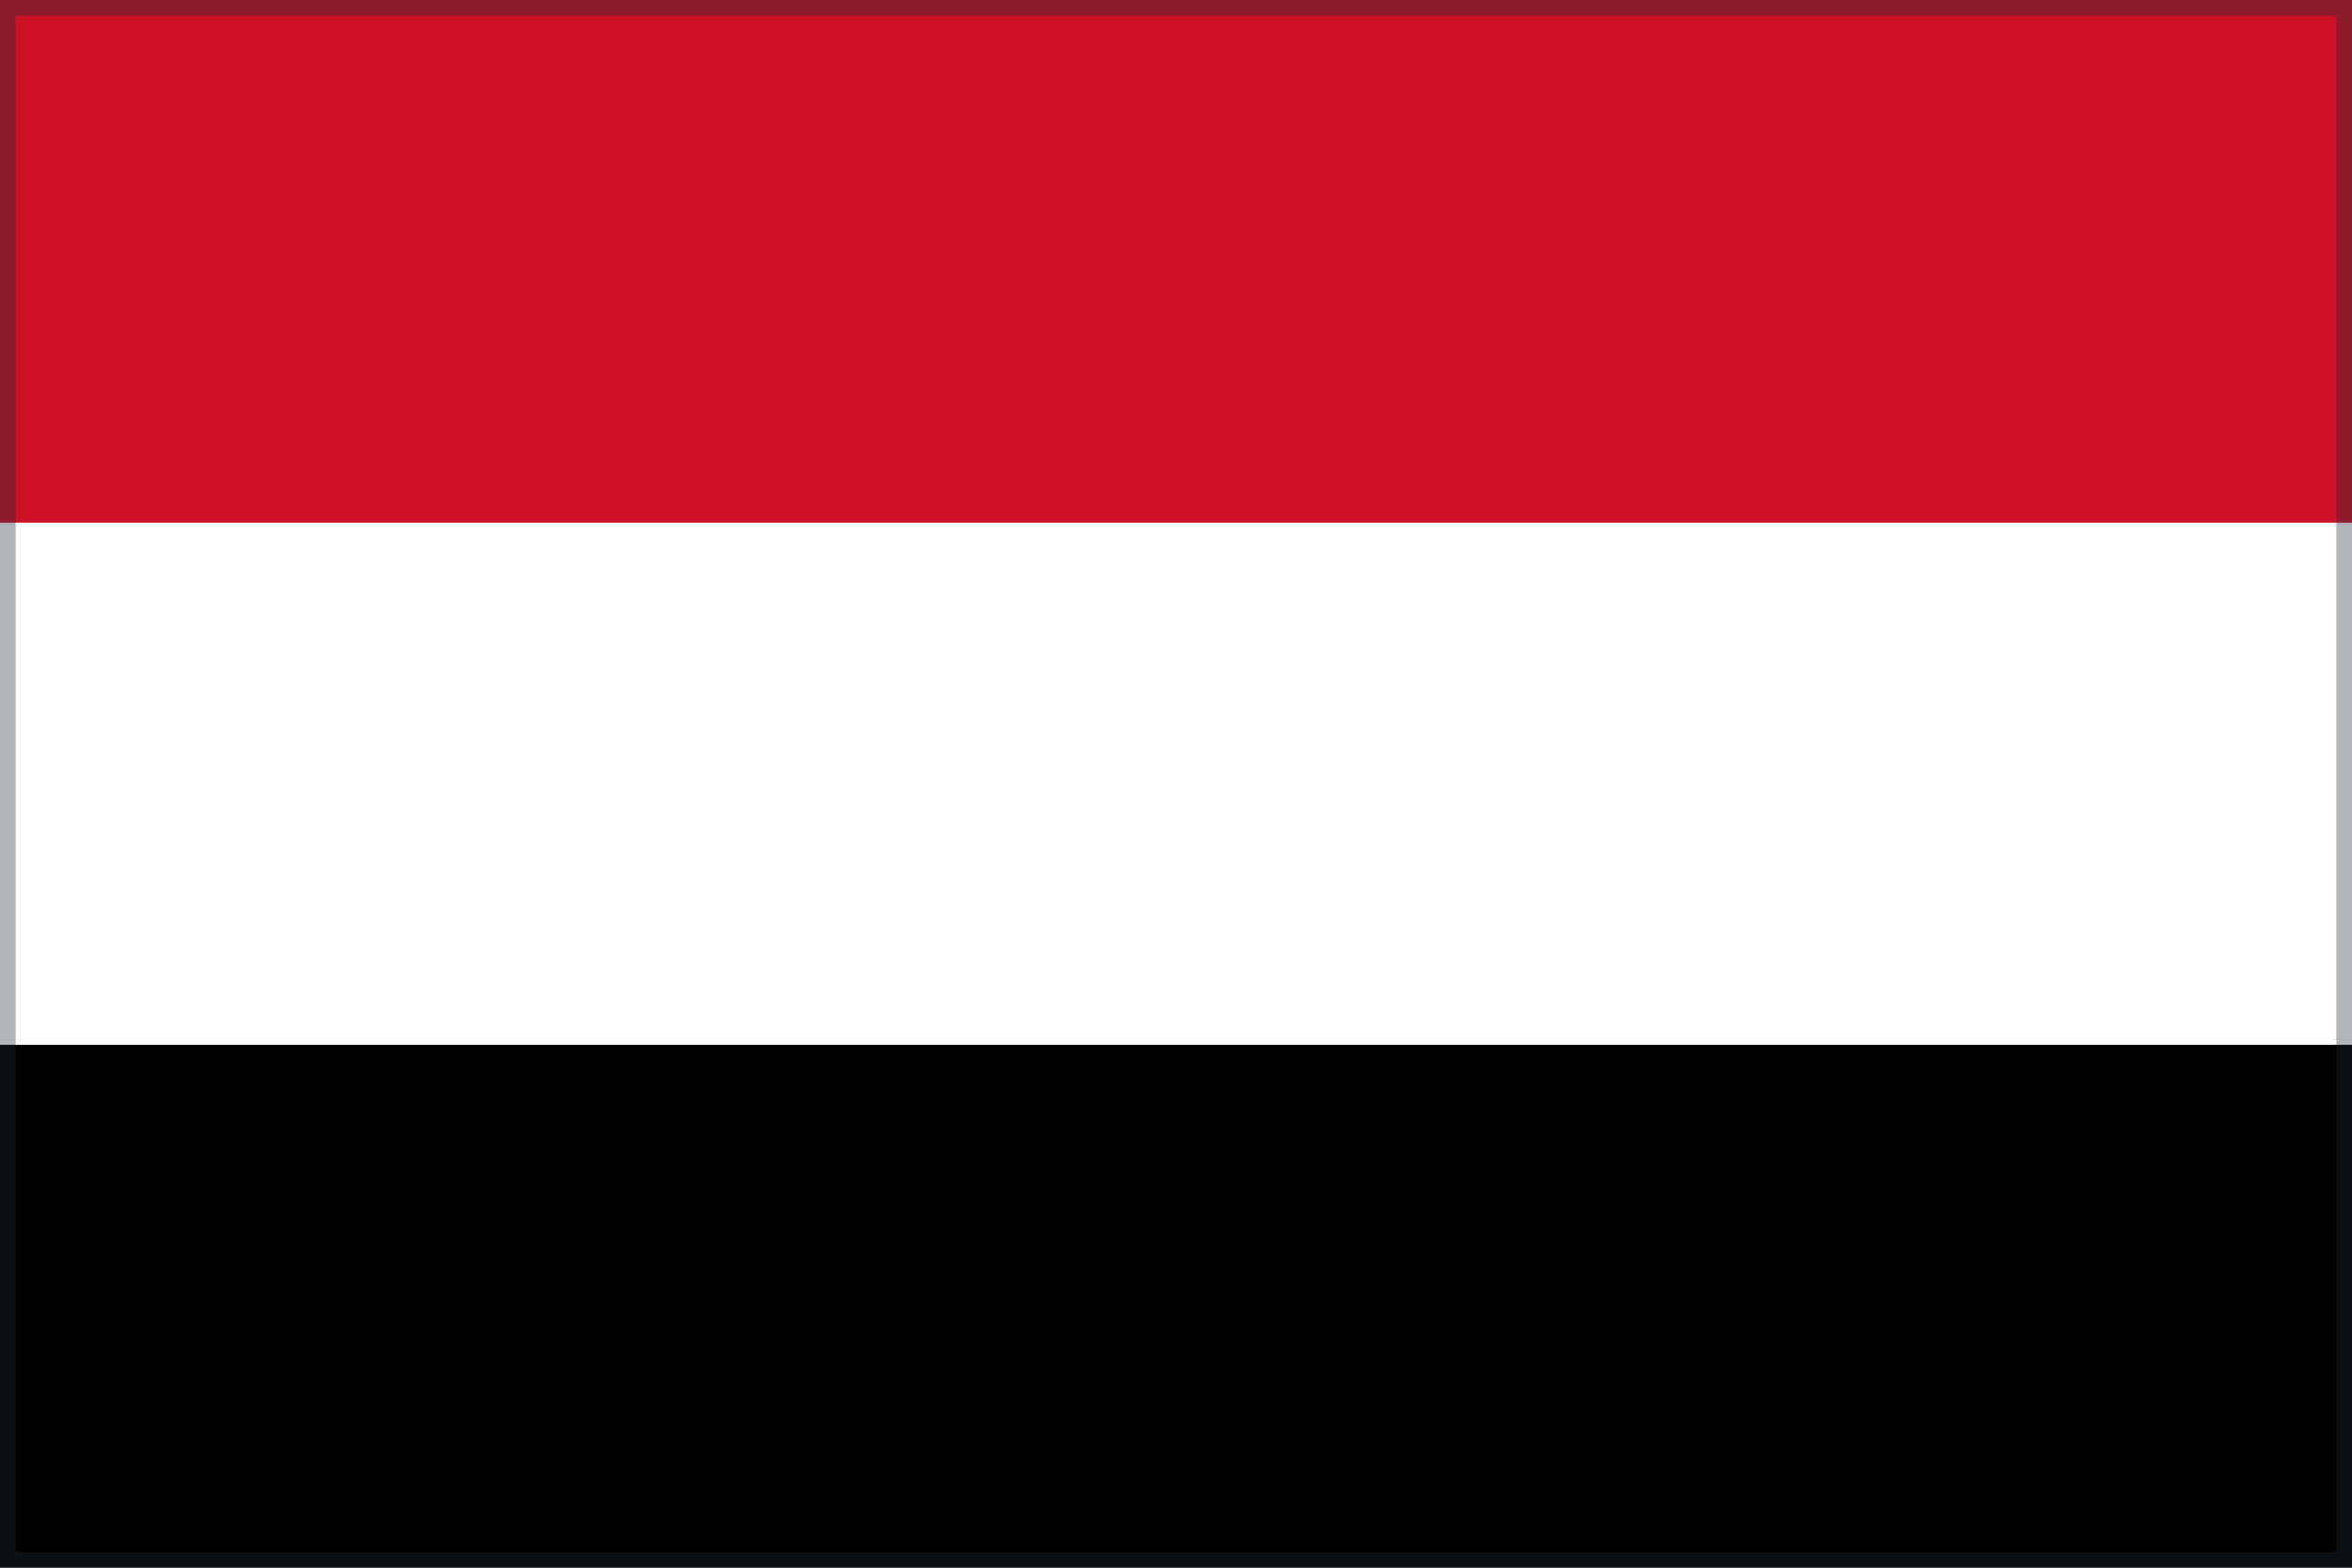
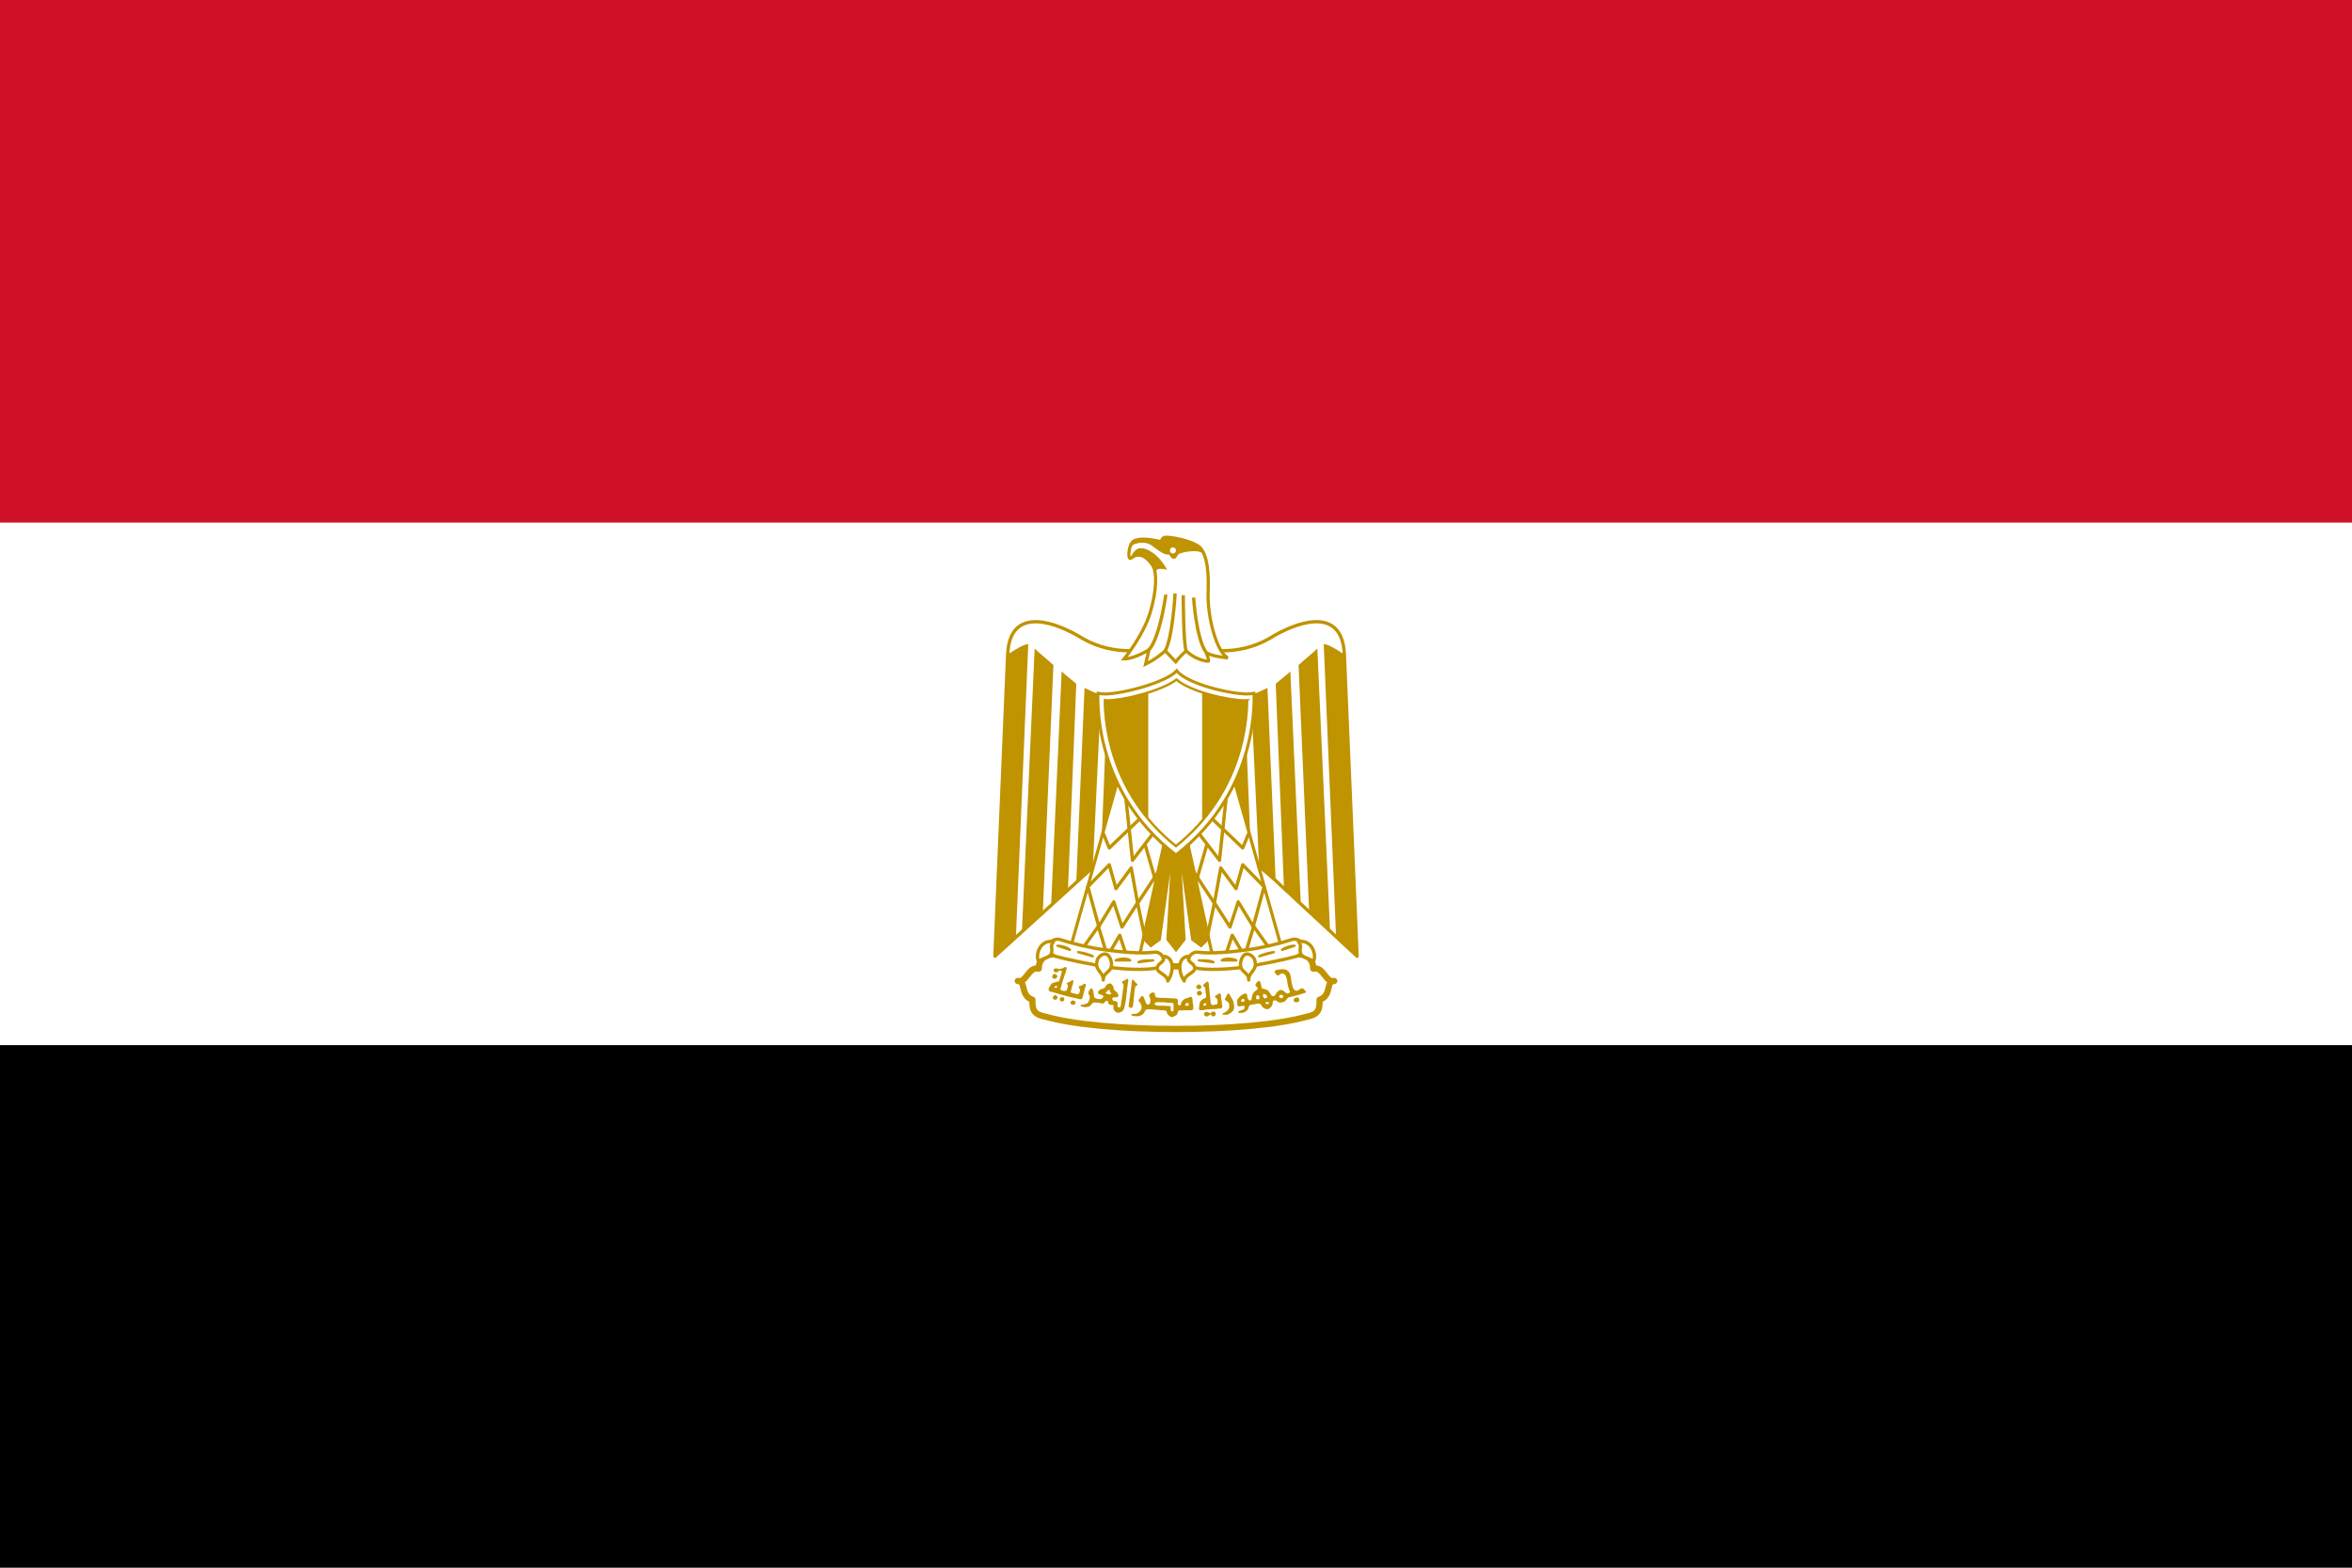
- <svg xmlns="http://www.w3.org/2000/svg" viewBox="0 0 300 200" width="300" height="200" preserveAspectRatio="xMidYMid meet">
-   <rect x="0" y="0.0" width="300" height="66.7" fill="#CE1126" />
-   <rect x="0" y="66.7" width="300" height="66.7" fill="#FFFFFF" />
-   <rect x="0" y="133.3" width="300" height="66.7" fill="#000000" />
-   <rect x="1" y="1" width="298" height="198" fill="none" stroke="rgba(30,45,60,0.35)" stroke-width="2" />
+ <svg xmlns="http://www.w3.org/2000/svg" xmlns:xlink="http://www.w3.org/1999/xlink" viewBox="0 0 900 600">
+   <rect width="900" height="600" fill="#000" />
+   <rect width="900" height="400" fill="#fff" />
+   <rect width="900" height="200" fill="#ce1126" />
+   <g fill="#fff" stroke="#c09300">
+     <path stroke-width="1.27" stroke-linejoin="round" d="m450.81,302.4,68.488,63.579-4.876-115.47c-0.716-17.5-15.924-13.485-26.971-7.172-11.191,7.172-23.958,7.172-37.446,2.437-13.485,4.735-26.253,4.735-37.444-2.437-11.046-6.312-26.252-10.328-26.97,7.172l-4.879,115.47,70.098-63.579z" />
+     <g id="w" fill="#c09300" stroke="none">
+       <path d="m393.47,246.49-4.734,112.32-8.035,7.168,4.878-115.47c2.295-1.578,6.313-4.017,7.891-4.017z" />
+       <path d="m403.09,254.53-4.017,93.955-8.032,8.22,4.877-108.49c1.579,1.577,6.314,5.45,7.172,6.31z" />
+       <path d="m411.84,261.7-3.155,78.362-6.456,6.309,4.018-89.405c1.575,1.578,4.731,3.873,5.592,4.733z" />
+       <path d="m421.31,265.72-3.156,66.787-6.313,5.119,3.156-74.344c1.579,0.716,4.735,2.438,6.313,2.438z" />
+       <path d="m430.06,265.72-2.297,55.657-6.454,6.313,2.439-61.252c1.576-0.001,5.594-0.001,6.313-0.718z" />
+     </g>
+     <use xlink:href="#w" transform="matrix(-1,0,0,1,900,0)" />
+     <path fill="#c09300" stroke-width="1.074" d="m453.16,315.06,9.613,43.755-3.158,3.155-3.299-2.439-5.452-39.018,2.296,39.018-3.157,4.016-3.156-4.016,2.296-39.018-5.451,39.018-3.302,2.439-3.155-3.155,9.611-43.755h6.314z" />
+     <g id="b" fill="none" stroke-width="1.27" stroke-linejoin="round">
+       <path fill="#fff" stroke-width="1.189" d="m428.48,295.84-19.08,67.705,26.255,4.018,11.188-50.924-18.363-20.799z" />
+       <path d="m422.17,318.94,2.296,5.593,12.405-11.848" />
+       <path d="m430.76,304.92,2.596,24.346,7.891-10.328" />
+       <path d="m438.09,322.95,4.31,14.875" />
+       <path d="m444.09,332.36-8.718,13.241m2.719,13.216-2.79-13.198-2.436-13.423-5.841,7.909-2.561-9.119-8.175,8.385,4.157,15.251,5.737-9.435,3.156,9.612,5.89-9.162" />
+       <path d="m414.99,361.97,5.3-7.444,3.453,11.457,4.734-8.032,3.158,9.614" />
+     </g>
+     <use xlink:href="#b" transform="matrix(-1,0,0,1,900,0)" />
+     <g stroke-width="1.27" stroke-linejoin="round" stroke-linecap="round">
+       <path stroke-width="2.378" stroke-linejoin="round" d="m450,393.81c19.943,0,39.024-1.578,50.213-4.734,4.735-0.859,4.735-3.298,4.735-6.455,4.735-1.578,2.295-7.17,5.594-7.17-3.299,0.862-4.016-5.594-8.033-4.732,0-5.596-5.596-6.313-10.33-4.738-9.47,3.158-26.255,3.875-42.18,3.875-15.924-0.718-32.567-0.718-42.179-3.875-4.734-1.575-10.327-0.859-10.327,4.738-4.018-0.862-4.735,5.594-8.034,4.732,3.299,0,0.86,5.593,5.594,7.17,0,3.158,0,5.596,4.878,6.455,11.045,3.156,30.128,4.734,50.068,4.734z" />
+       <path d="m422.89,363.54c6.454,0.861,13.628,1.578,19.225,0.861,3.153,0,5.449,5.45-0.863,6.313-5.593,0.715-14.345,0-19.08-0.862-4.017-0.718-12.768-2.295-18.364-3.875-5.595-2.436-1.576-7.168,1.577-6.452,4.879,1.577,11.192,3.156,17.505,4.016z" />
+       <path d="m477.12,363.54c-6.457,0.861-13.628,1.578-19.081,0.861-3.301,0-5.596,5.45,0.717,6.313,5.596,0.715,14.347,0,19.078-0.862,4.019-0.718,12.769-2.295,18.364-3.875,5.597-2.436,1.58-7.168-1.577-6.452-4.878,1.577-11.19,3.156-17.501,4.016z" />
+       <path d="m403.09,360.39c-4.877-0.861-7.172,4.732-5.593,7.887,0.716-1.578,4.016-1.578,4.735-3.155,0.858-2.437-0.718-2.437,0.858-4.732z" />
+       <path d="m422.17,375.06c0-3.153,3.155-2.765,3.155-5.921,0-1.577-0.859-4.017-2.437-4.017-1.579,0-3.158,1.578-3.158,3.155-0.718,3.157,2.44,3.631,2.44,6.783z" />
+       <path d="m444.88,365.98c4.731,0,4.262,6.314,1.966,9.47,0-2.295-4.016-3.156-4.016-4.732,0-2.442,3.626-2.442,2.051-4.738z" />
+       <path d="m496.91,360.39c4.878-0.861,7.174,4.732,5.595,7.887-0.718-1.578-4.017-1.578-4.734-3.155-0.861-2.437,0.718-2.437-0.861-4.732z" />
+       <path d="m477.83,375.06c0-3.153-3.153-2.765-3.153-5.921,0-1.577,0.86-4.017,2.438-4.017,1.577,0,3.156,1.578,3.156,3.155,0.718,3.157-2.441,3.631-2.441,6.783z" />
+       <path d="m455.12,365.98c-4.732,0-4.263,6.314-1.967,9.47,0-2.295,4.016-3.156,4.016-4.732,0.001-2.442-3.626-2.442-2.048-4.738z" />
+       <g stroke-width="0.891">
+         <path d="m404.67,361.97c1.58,0,4.018,0.718,4.735,1.577l-4.74-1.58z" />
+         <path d="m412.55,364.41c0.862,0,4.018,0.716,5.596,1.575l-5.6-1.58z" />
+         <path d="m441.25,367.56c-1.578,0-4.734,0-5.593,0.715l5.59-0.72z" />
+         <path d="m432.5,367.56c-0.859-0.862-4.016-0.862-5.593,0h5.59z" />
+         <path d="m495.34,361.97c-1.578,0-3.875,0.718-4.735,1.577l4.735-1.577z" />
+         <path d="m487.45,364.41c-0.86,0-4.017,0.716-5.595,1.575l5.6-1.58z" />
+         <path d="m458.75,367.56c1.579,0,4.735,0,5.595,0.715l-5.6-0.72z" />
+         <path d="m467.5,367.56c0.86-0.862,4.018-0.862,5.595,0h-5.6z" />
+       </g>
+       <g fill="#c09300" stroke="none">
+         <path d="m403.34,374.58c-0.534-0.102-0.815-0.525-0.68-1.025,0.164-0.609,0.652-0.957,1.113-0.794,0.293,0.104,0.83,0.645,0.832,0.839,0.003,0.223-0.281,0.753-0.403,0.754-0.053,0.001-0.134,0.046-0.181,0.102-0.1,0.118-0.413,0.175-0.68,0.124z" />
+         <path d="m458.27,378.5c-0.199-0.074-0.515-0.518-0.515-0.724,0.002-0.387,0.574-1.018,0.929-1.021,0.175-0.001,0.655,0.248,0.834,0.435,0.325,0.338,0.254,0.893-0.154,1.208-0.201,0.155-0.8,0.211-1.094,0.103z" />
+         <path d="m458.63,380.98c-0.42-0.142-0.574-0.348-0.608-0.814-0.035-0.485,0.012-0.561,0.525-0.841l0.366-0.199,0.346,0.154c0.48,0.214,0.693,0.445,0.71,0.767,0.018,0.348-0.24,0.703-0.64,0.883-0.352,0.158-0.373,0.159-0.699,0.049z" />
+         <path d="m407.75,370.09c-0.346-0.011-0.821,0.307-1.094,0.469-0.649,0.152-1.405,0.551-2.031,0.125-0.617-0.191-1.438-0.04-1.531,0.719,0.158,0.652,1.071,1.024,1.625,0.594,0.411-0.538,1.531-0.853,1.656,0.062-0.457,0.692-0.405,1.609-0.781,2.344-0.061,0.458-0.252,0.892-0.5,1.281-0.462,0.046-0.954-0.008-1.344,0.281-0.626,0.034-1.265,0.345-1.625,0.875-0.403,0.578-0.789,1.165-0.906,1.875,0.107,0.725,0.938,0.933,1.562,0.969,0.667,0.184,1.334,0.424,2,0.625,1.085,0.243,2.102,0.635,3.188,0.875,1.584,0.478,3.248,0.697,4.844,1.125,0.167,0.056,0.324,0.104,0.5,0.125,0.662,0.138,1.008-0.583,1.062-1.125,0.329-1.16,0.579-2.339,0.906-3.5,0.225-0.466,0.496-1.517-0.406-1.281-0.515,0.309-0.952,0.773-1.594,0.812-0.874,0.051-0.375,0.945-0.031,1.312,0.076,0.587-0.11,1.289-0.5,1.75-0.52,0.33-1.172-0.056-1.719-0.188-0.575,0.01-1.723-0.283-1.188-1.062,0.19-0.577,0.207-1.208,0.438-1.781,0.294-0.615,0.336-1.285,0.469-1.938-0.361-0.777-0.979,0.256-1.469,0.344-0.338,0.235-1.605,0.334-0.938,0.938,0.575,0.437,0.134,1.197,0.031,1.75-0.037,0.77-0.838,0.954-1.469,0.781-0.628-0.03-1.501-0.497-0.969-1.188,0.121-0.575,0.322-1.14,0.438-1.719,0.237-0.698,0.437-1.363,0.688-2.062,0.109-0.62,0.331-1.208,0.625-1.75,0.017-0.685,0.478-1.275,0.469-1.969-0.047-0.339-0.199-0.462-0.406-0.469zm-3.594,7.25c0.082-0.014,0.14-0.002,0.219,0.031,0.25,0.106,0.257,0.309,0,0.531-0.112,0.097-0.24,0.191-0.281,0.188-0.468-0.04-0.606-0.11-0.625-0.281-0.017-0.151,0.031-0.195,0.344-0.344,0.156-0.074,0.262-0.111,0.344-0.125z" />
+         <path d="m403.12,382.36c-0.496-0.466-0.416-0.806,0.317-1.353,0.314-0.234,0.504-0.207,0.863,0.12,0.552,0.504,0.574,0.823,0.087,1.255-0.241,0.213-0.346,0.257-0.627,0.26-0.293,0.003-0.377-0.033-0.64-0.282z" />
+         <path d="m406.17,383.28c-0.485-0.12-0.764-0.608-0.623-1.088,0.129-0.435,0.203-0.477,0.84-0.484,0.715-0.007,0.854,0.112,0.86,0.742,0.004,0.354-0.024,0.437-0.2,0.6-0.207,0.193-0.605,0.296-0.878,0.229z" />
+         <path d="m495.28,383.36c-0.227-0.189-0.273-0.274-0.275-0.515-0.003-0.411,0.233-0.712,0.746-0.944,0.682-0.309,0.96-0.266,1.217,0.186,0.342,0.601,0.325,0.847-0.084,1.252-0.226,0.224-0.268,0.237-0.785,0.242-0.508,0.003-0.566-0.011-0.819-0.221z" />
+         <path d="m410.22,384.51c-0.364-0.097-0.552-0.37-0.557-0.807-0.004-0.334,0.02-0.387,0.254-0.57,0.151-0.118,0.39-0.22,0.579-0.245,0.267-0.036,0.364-0.013,0.579,0.138,0.551,0.387,0.667,0.77,0.349,1.141-0.34,0.396-0.661,0.488-1.203,0.343z" />
+         <path d="m432.14,385.49c-0.081-0.101-0.259-0.16-0.278-0.287,0.032-0.555,0.059-1.117,0.235-1.648,0.096-0.523,0.012-1.069,0.194-1.579,0.187-0.927,0.187-1.883,0.402-2.804,0.01-0.474,0.055-0.949,0.192-1.405,0.158-0.722,0.014-1.476,0.226-2.189-0.023-0.268,0.286-0.983,0.557-0.559,0.393,0.576,0.911,1.045,1.421,1.515,0.438,0.253,0.036,0.624-0.267,0.75-0.415,0.164-0.516,0.621-0.487,1.022-0.058,0.415-0.225,0.807-0.242,1.23-0.088,0.622-0.071,1.255-0.152,1.877-0.182,0.609-0.112,1.26-0.173,1.887,0.008,0.399-0.181,0.761-0.155,1.16-0.048,0.406-0.067,0.894-0.407,1.172-0.329,0.166-0.804,0.137-1.068-0.142z" />
+         <path d="m461.84,375.69c-0.482,0.365-0.914,0.795-1.344,1.219-0.593,0.449,0.487,0.71,0.625,1.094,0.157,0.586,0.148,1.211,0.188,1.812,0.179,0.551,0.258,1.138,0.219,1.719-0.052,0.622-0.863,0.491-1.219,0.844-0.492,0.207-0.688,0.69-1.062,1.031-0.246,0.483-0.312,1.076-0.344,1.625,0.035,0.448-0.302,0.949,0,1.344,0.039,0.056,0.085,0.132,0.125,0.188,0.101,0.145,0.343,0.029,0.5,0.062,0.504-0.028,1.028,0.047,1.5-0.156,1.21-0.209,2.431-0.226,3.656-0.281,0.749,0.024,1.47-0.237,2.219-0.219,0.587,0.13,0.851-0.506,0.844-0.969-0.332-0.654-0.045-1.429-0.312-2.094-0.235-0.672-0.142-1.428-0.25-2.125-0.015-0.548-0.711-0.752-1.062-0.344-0.341,0.345-0.893,0.414-1.156,0.844-0.297,0.602,0.627,0.603,0.781,1.062,0.176,0.464,0.118,0.981,0.156,1.469,0.114,0.592-0.529,0.626-0.938,0.688-0.537,0.201-1.29,0.336-1.594-0.312-0.191-0.479-0.165-0.993-0.219-1.5-0.013-0.892-0.228-1.768-0.281-2.656-0.051-1.097-0.241-2.187-0.312-3.281-0.01-0.455-0.071-1.198-0.719-1.062zm-0.625,8.25,0.312,0.031,0.031,0.375,0.031,0.375-0.406,0.125c-0.215,0.064-0.403,0.094-0.406,0.094-0.003-0.001-0.088-0.053-0.188-0.125-0.22-0.159-0.163-0.385,0.125-0.688,0.163-0.17,0.239-0.203,0.5-0.188z" />
+         <path d="m431.25,374.66c-0.38,0.135-0.862,0.693-1.25,0.688-0.88,0.062-0.757,0.919-0.125,1.219,0.083,0.26,0.005,0.588,0.031,0.875,0.123,0.79-0.375,1.425-0.281,2.219-0.044,0.87-0.307,1.718-0.344,2.594-0.247,0.903-0.25,1.832-0.406,2.75-0.104,0.823-0.7,0.533-1.219,0.312-0.004-0.357-0.027-0.706-0.031-1.062,0.216-0.817-0.441-1.056-1.094-1.156-0.686,0.065-1.023-0.523-0.875-1.125,0.295-0.351,1.036-0.253,1.5-0.312,0.981,0.203,0.942-1.112,0.438-1.562-0.345-0.636-1.198-0.909-1.438-1.562,0.096-0.866-0.48-1.732-1.188-2.156-1.089-0.076-1.91,0.863-2.312,1.781-0.453,0.131-0.904,0.267-1.344,0.438-0.709,0.177-1.72,1.407-0.75,1.875,0.544,0.15,2.2,0.528,1.469,1.281-0.412,0.707-1.201,0.719-1.906,0.531-0.724,0.001-1.529-0.352-1.5-1.188-0.148-0.75-0.123-1.558-0.469-2.25-0.148-0.839-1.101-0.643-1.156,0.125-0.733,0.534-0.636,1.398-0.125,2.031,0.319,0.729,0.003,1.578-0.312,2.25-0.191,0.875-1.156,0.905-1.844,1.188-0.338,0.131-1.629-0.078-1.156,0.656,0.753,0.266,1.653,0.505,2.438,0.312,0.823-0.102,1.538-0.665,1.938-1.375,0.553-0.56,1.502-0.267,2.219-0.281,0.773-0.002,1.563,0.542,2.312,0.188,0.217-0.564,1.222-1.496,1.531-0.531-0.053,0.863,0.709,1.326,1.5,1.219,0.864-0.049,0.544,0.611,0.531,1.125,0.057,0.934,0.66,1.425,1.438,1.812,0.265,0.071,0.545,0.047,0.812,0,0.748-0.235,1.554-0.569,1.781-1.406,0.304-0.681,0.311-1.451,0.531-2.156,0.177-1.13,0.406-2.26,0.438-3.406,0.276-1.038,0.197-2.136,0.406-3.188,0.132-0.782,0.231-1.563,0.312-2.344-0.092-0.417-0.272-0.487-0.5-0.406zm-6.781,4.156c0.151,0.018,0.236,0.204,0.25,0.531,0.016,0.364,0.206,0.661,0.438,0.719,0.182,0.046,0.167,0.239-0.031,0.375-0.115,0.079-0.321,0.127-0.688,0.125-0.578-0.003-0.936-0.153-1.25-0.469l-0.188-0.188,0.281-0.188c0.142-0.108,0.398-0.333,0.562-0.5,0.285-0.291,0.474-0.425,0.625-0.406z" />
+         <path d="m490.5,370.94c-0.567,0.026-1.137,0.118-1.656,0.25-1.04-0.065-1.562,1.027-0.562,1.562,0.602,1.534,1.54-0.317,2.5-0.188,1.438,0.28,1.559,1.832,1.781,3,0.081,1.157,0.414,2.282,0.75,3.375,0.962,1.069-0.721,1.74-1.438,0.906-0.611-0.664-1.92-1.48-2.656-0.562-0.904,0.383-0.941,1.59-1.688,1.938-1.209,0.368-1.361-1.119-2-1.75-0.587-0.824-1.71-0.896-2.625-1.188-0.429-0.869-0.205-2.346-1.094-2.938-0.746,0.304-2.113,1.702-0.969,2.344,1.118,0.961-0.488,1.401-1,2.062-0.732,0.815-0.848,1.936-0.969,2.969-1.259,0.696-1.504-0.788-1.656-1.719-0.098-1.111-1.036-0.785-1.688-0.375-0.952,0.386-1.428,1.29-2.094,2-0.08,0.648,0.037,1.357,0.031,2.031,0.216,0.811,1.202,0.43,1.812,0.375,0.979-0.409,1.379,0.627,0.594,1.219-0.532,0.676-2.22,0.323-2.062,1.406,0.544,0.064,1.111,0.043,1.656,0,1.091-0.298,2.261-1.067,2.375-2.281,0.144-1.058,1.668-0.865,2.5-1.094,1.041-0.3,2.295-0.377,2.531,0.938,0.709,0.745,2.249,1.584,3.031,0.562,0.795-0.485,1.176-1.338,1.125-2.25-0.162-0.785,1.269-0.813,1.625-0.375,0.521,0.858,2.151,0.605,2.938,0.125,0.836-0.617,1.018-1.705,2.219-1.719,1.782-0.534,3.634-0.841,5.375-1.5,1.41-0.307-0.21-1.198-0.562-1.719-1.074-0.531-2.008,1.642-3.219,0.562-0.936-0.716-0.872-2.077-1.219-3.125-0.237-1.357-0.177-2.923-1.156-4-0.672-0.715-1.586-0.887-2.531-0.844zm-6.812,9.469c0.126-0.003,0.268,0.059,0.5,0.188,0.438,0.242,0.751,0.643,0.75,0.969-0,0.213-0.054,0.227-0.375,0.375-0.197,0.091-0.421,0.189-0.5,0.188-0.181-0.002-0.624-0.357-0.625-0.5-0.001-0.059-0.058-0.286-0.125-0.469-0.118-0.321-0.099-0.316,0.062-0.531,0.103-0.137,0.187-0.215,0.312-0.219zm6.531,0.344c0.372-0.024,0.594,0.092,0.75,0.375,0.182,0.329,0.058,0.581-0.406,0.781-0.203,0.088-0.407,0.159-0.438,0.156-0.031-0.003-0.198-0.103-0.375-0.219-0.27-0.178-0.309-0.264-0.312-0.469-0.003-0.315,0.349-0.597,0.781-0.625zm-8.938,0.094c0.109-0.017,0.208,0.04,0.344,0.156,0.18,0.155,0.237,0.279,0.281,0.594,0.031,0.219,0.026,0.502,0,0.625-0.049,0.226-0.053,0.216-0.562,0.219-0.64,0.006-0.7-0.064-0.688-0.656,0.008-0.377,0.012-0.478,0.219-0.688,0.16-0.162,0.297-0.233,0.406-0.25zm-5.5,1.438c0.2,0.047,0.388,0.198,0.438,0.438,0.066,0.318,0.008,0.462-0.25,0.594-0.222,0.113-0.734,0.151-0.875,0.062-0.046-0.029-0.14-0.103-0.188-0.188-0.068-0.121-0.056-0.179,0.031-0.25,0.06-0.049,0.125-0.12,0.125-0.156-0-0.036,0.067-0.163,0.156-0.281,0.146-0.194,0.363-0.266,0.562-0.219zm9.25,1.188c0.178-0.001,0.329,0.061,0.438,0.156,0.185,0.162,0.179,0.4-0.031,0.562-0.135,0.104-0.872,0.095-1.125,0-0.113-0.042-0.156-0.099-0.156-0.219-0.002-0.141,0.037-0.228,0.281-0.344,0.204-0.098,0.416-0.155,0.594-0.156z" />
+         <path d="m467.86,388.29c-0.096-0.062-0.238-0.117-0.095-0.222,0.173-0.302,0.518-0.407,0.824-0.52,0.548-0.237,1.021-0.64,1.374-1.118,0.05-0.333,0.424-0.514,0.422-0.862,0.003-0.475,0.031-0.962-0.085-1.426-0.128-0.426-0.451-0.752-0.826-0.974-0.257-0.201-0.674-0.257-0.769-0.614-0.052-0.343,0.253-0.604,0.361-0.909,0.223-0.422,0.411-0.864,0.651-1.275,0.259-0.288,0.659-0.016,0.793,0.262,0.189,0.278,0.357,0.576,0.451,0.897,0.302,0.332,0.57,0.721,0.679,1.162,0.148,0.311,0.383,0.602,0.369,0.966,0,0.416,0.235,0.787,0.22,1.206,0.013,0.56,0.013,1.145-0.192,1.674-0.14,0.293-0.421,0.47-0.606,0.733-0.319,0.296-0.67,0.579-1.08,0.736-0.289,0.092-0.457,0.426-0.819,0.345-0.515,0.009-1.037,0.079-1.547-0.004,0.032,0.054-0.156-0.091-0.125-0.057z" />
+         <path d="m461.01,388.74c-0.243-0.25-0.295-0.355-0.298-0.6-0.003-0.247,0.045-0.346,0.282-0.586,0.438-0.443,0.652-0.453,1.409-0.07,0.723,0.366,0.968,0.399,1.032,0.14,0.062-0.25,0.479-0.479,0.874-0.481,0.25-0.002,0.392,0.048,0.592,0.204,0.251,0.196,0.263,0.226,0.27,0.679,0.004,0.463-0.002,0.481-0.29,0.736-0.277,0.244-0.322,0.259-0.665,0.225-0.437-0.044-0.7-0.244-0.771-0.588-0.052-0.25-0.139-0.31-0.205-0.14-0.021,0.055-0.129,0.122-0.239,0.15-0.204,0.051-0.549,0.269-0.794,0.5-0.093,0.087-0.255,0.129-0.519,0.131-0.356,0.003-0.405-0.018-0.678-0.299z" />
+         <path d="m441.19,379.84c-0.665,0.007-1.381,0.566-1.469,1.219,0.152,0.752,0.777,1.49,0.375,2.281,0.278,1.013-0.761,1.397-1.469,0.812-0.427-0.971-0.643-2.036-1.281-2.906-0.804-0.228-1.155,1.057-1.719,1.5,0.28,0.755,1.096,1.432,1.188,2.375,0.195,0.915-0.361,1.931-1.156,2.406-0.686,0.655-1.625,0.421-2.469,0.562-1.024,0.599,0.752,0.818,1.219,0.844,1.048,0.106,2.135-0.032,2.906-0.812,0.769-0.367,0.71-1.697,1.625-1.844,1.588-0.071,3.163,0.244,4.75,0.281,0.849,0.203,2.163-0.101,2.75,0.531,0.002,1.107,0.941,1.79,1.844,2.219,0.499,0.139,1.024-0.479,1.531-0.594,0.965-0.308,0.672-1.502,1.25-1.969,1.65-0.089,3.316-0.07,4.969-0.094,0.315,0.008,0.407-0.44,0.625-0.625-0.036-0.639-0.059-1.273-0.156-1.906-0.318-0.807,0.051-1.845-0.531-2.531-0.83-0.226-1.536,0.534-2.375,0.594-0.926,0.412-1.706,1.268-1.75,2.312-0.548,0.897-1.428-0.16-1.125-0.906-0.035-0.325,0.07-0.704-0.031-1-0.507-0.608-1.395-0.409-2.094-0.5-1.018,0.041-2.013-0.18-3.031-0.156-0.893-0.067-1.822,0.078-2.688-0.156-1.032-0.029-0.89-1.038-1.062-1.75-0.183-0.136-0.403-0.19-0.625-0.188zm2,3.688c0.343,0.007,0.667,0.052,1,0.094,0.431,0.071,0.89-0.148,1.312,0,0.977,0.166,1.954,0.127,2.938,0.219,0.26-0.004,0.446,0.185,0.625,0.344,0.002,0.684,0.001,1.379,0,2.062-0.03,0.258,0.076,0.598-0.156,0.781-0.075,0.051-0.158,0.107-0.25,0.125-0.271-0.07-0.557-0.248-0.688-0.5-0.041-0.357,0.018-0.704,0.031-1.062-0.007-0.093,0.04-0.237,0-0.312-0.213-0.151-0.454-0.249-0.719-0.25-0.849-0.029-1.682-0.092-2.531-0.125-0.707-0.045-1.433,0.06-2.125-0.125-0.268-0.098-0.618-0.064-0.781-0.344-0.234-0.272,0.104-0.597,0.344-0.719,0.318-0.145,0.657-0.194,1-0.188zm11.281,0.25c0.159-0.002,0.209,0.05,0.281,0.344,0.046,0.188,0.1,0.417,0.125,0.5,0.036,0.118-0.022,0.156-0.188,0.219-0.494,0.186-0.986,0.168-1.156-0.062-0.077-0.105,0.013-0.435,0.156-0.562,0.289-0.259,0.61-0.437,0.781-0.438z" />
+       </g>
+     </g>
+     <path stroke-width="1.15" d="m449.98,327.23c32.642-25.106,29.843-61.883,29.843-61.883-0.861,0.172-1.679,0.258-2.541,0.258-6.847,0-23.178-3.917-26.988-8.893-4.081,4.503-20.77,8.893-27.574,8.893-0.861,0-1.722-0.086-2.541-0.258,0,0-2.842,36.776,29.8,61.883z" />
+     <path stroke-width="0.916" d="m477.22,268.04c-0.281,0.018-0.563,0.026-0.848,0.026-6.205,0-20.619-3.184-26.175-7.957-5.819,4.41-20.471,7.957-26.576,7.957-0.286,0-0.569-0.035-0.85-0.086-0.014,1.391,0.058,2.832,0.144,4.144,0.323,4.901,1.183,9.819,2.488,14.552,4.108,14.895,12.516,27.553,24.572,37.155,12.066-9.61,20.484-22.28,24.601-37.186,1.307-4.732,2.169-9.65,2.495-14.55,0.085-1.284,0.157-2.692,0.147-4.054z" />
+     <path fill="#c09300" stroke="none" d="m439.38,265.03c-5.872,1.845-12.229,3.031-15.75,3.031-0.286,0-0.563-0.042-0.844-0.094-0.014,1.391,0.07,2.845,0.156,4.156,0.323,4.901,1.164,9.8,2.469,14.531,2.765,10.025,7.506,19.032,13.969,26.781v-48.406z" />
+     <path fill="#c09300" stroke="none" d="m460,264.94,0,49.25c6.794-7.921,11.733-17.206,14.594-27.562,1.307-4.732,2.143-9.631,2.469-14.531,0.085-1.284,0.166-2.7,0.156-4.062-0.281,0.018-0.559,0.031-0.844,0.031-3.73,0-10.42-1.17-16.375-3.125z" />
+     <g stroke-width="1.27">
+       <path stroke-width="1.218" d="m462.31,253.09c0.667,0.039-0.902-3.568-0.902-3.568,1.764,1.804,8.43,2.235,8.43,2.235-3.999-1.766-7.998-15.096-7.528-25.721,0.432-10.664-1.528-14.859-3.097-16.428-2-2-8.43-3.764-12.664-3.999-2.392-0.118-2,1.804-2,1.804-4.431-1.137-8.861-1.568-10.861-0.235-1.882,1.255-2.274,7.528-0.902,6.43,3.333-2.666,6.234-0.235,8.233,2.666,1.764,2.549,1.647,9.763-0.902,18.192-2.666,8.861-9.959,17.722-9.959,17.722,3.96,0,9.528-3.529,9.528-3.529l-1.333,5.528c4.195-2,7.528-5.097,7.528-5.097l3.999,4.195c1.333-1.764,3.999-4.195,3.999-4.195s3.333,3.529,8.43,3.999z" />
+       <path fill="none" d="m446.12,227.57s-2.235,16.428-6.43,21.094" />
+       <path fill="none" d="m449.65,227.14s-0.863,16.623-3.764,21.956" />
+       <path fill="none" d="m452.78,227.81s0,18.192,1.098,21.289" />
+       <path fill="none" d="m456.74,228.71s0.902,15.291,4.666,20.819" />
+       <path fill="#c09300" stroke-width="0.354" d="m442.08,219.61c-0.196-1.451-0.549-2.588-1.059-3.333-2-2.901-4.901-5.332-8.233-2.666,0,0,1.137-3.529,3.568-3.646,1.882-0.118,6.156,1.411,9.92,7.841,0,0-2.784-0.627-3.45-0.039-1.255,1.098-0.745,1.843-0.745,1.843z" />
+       <path fill="#c09300" stroke-width="0.354" d="m432.44,209.26c0.274-0.902,0.706-1.725,1.255-2.078,2-1.333,6.43-0.902,10.86,0.235,0,0-0.392-1.921,2-1.804,4.234,0.235,10.665,2,12.664,3.999,0.47,0.51,1.019,1.255,1.49,2.392h-0.078c-0.98-1.372-3.764-1.294-4.431-1.215-1.059,0.118-1.725,0.078-3.136,0.431-0.667,0.157-1.686,0.353-2.235,0.784-0.431,0.353-0.784,1.647-1.451,1.647-1.059,0-0.98-0.274-1.255-0.588-0.353-0.431-0.549-1.059-0.902-1.019-1.098,0.196-2.862-0.666-5.097-2.431-2.234-1.764-3.097-2.196-5.998-2-2.862,0.235-3.764,1.843-3.764,1.843l0.078-0.196z" />
+       <circle cx="448.824" cy="210.672" r="1.176" stroke="none" />
+     </g>
+   </g>
</svg>
